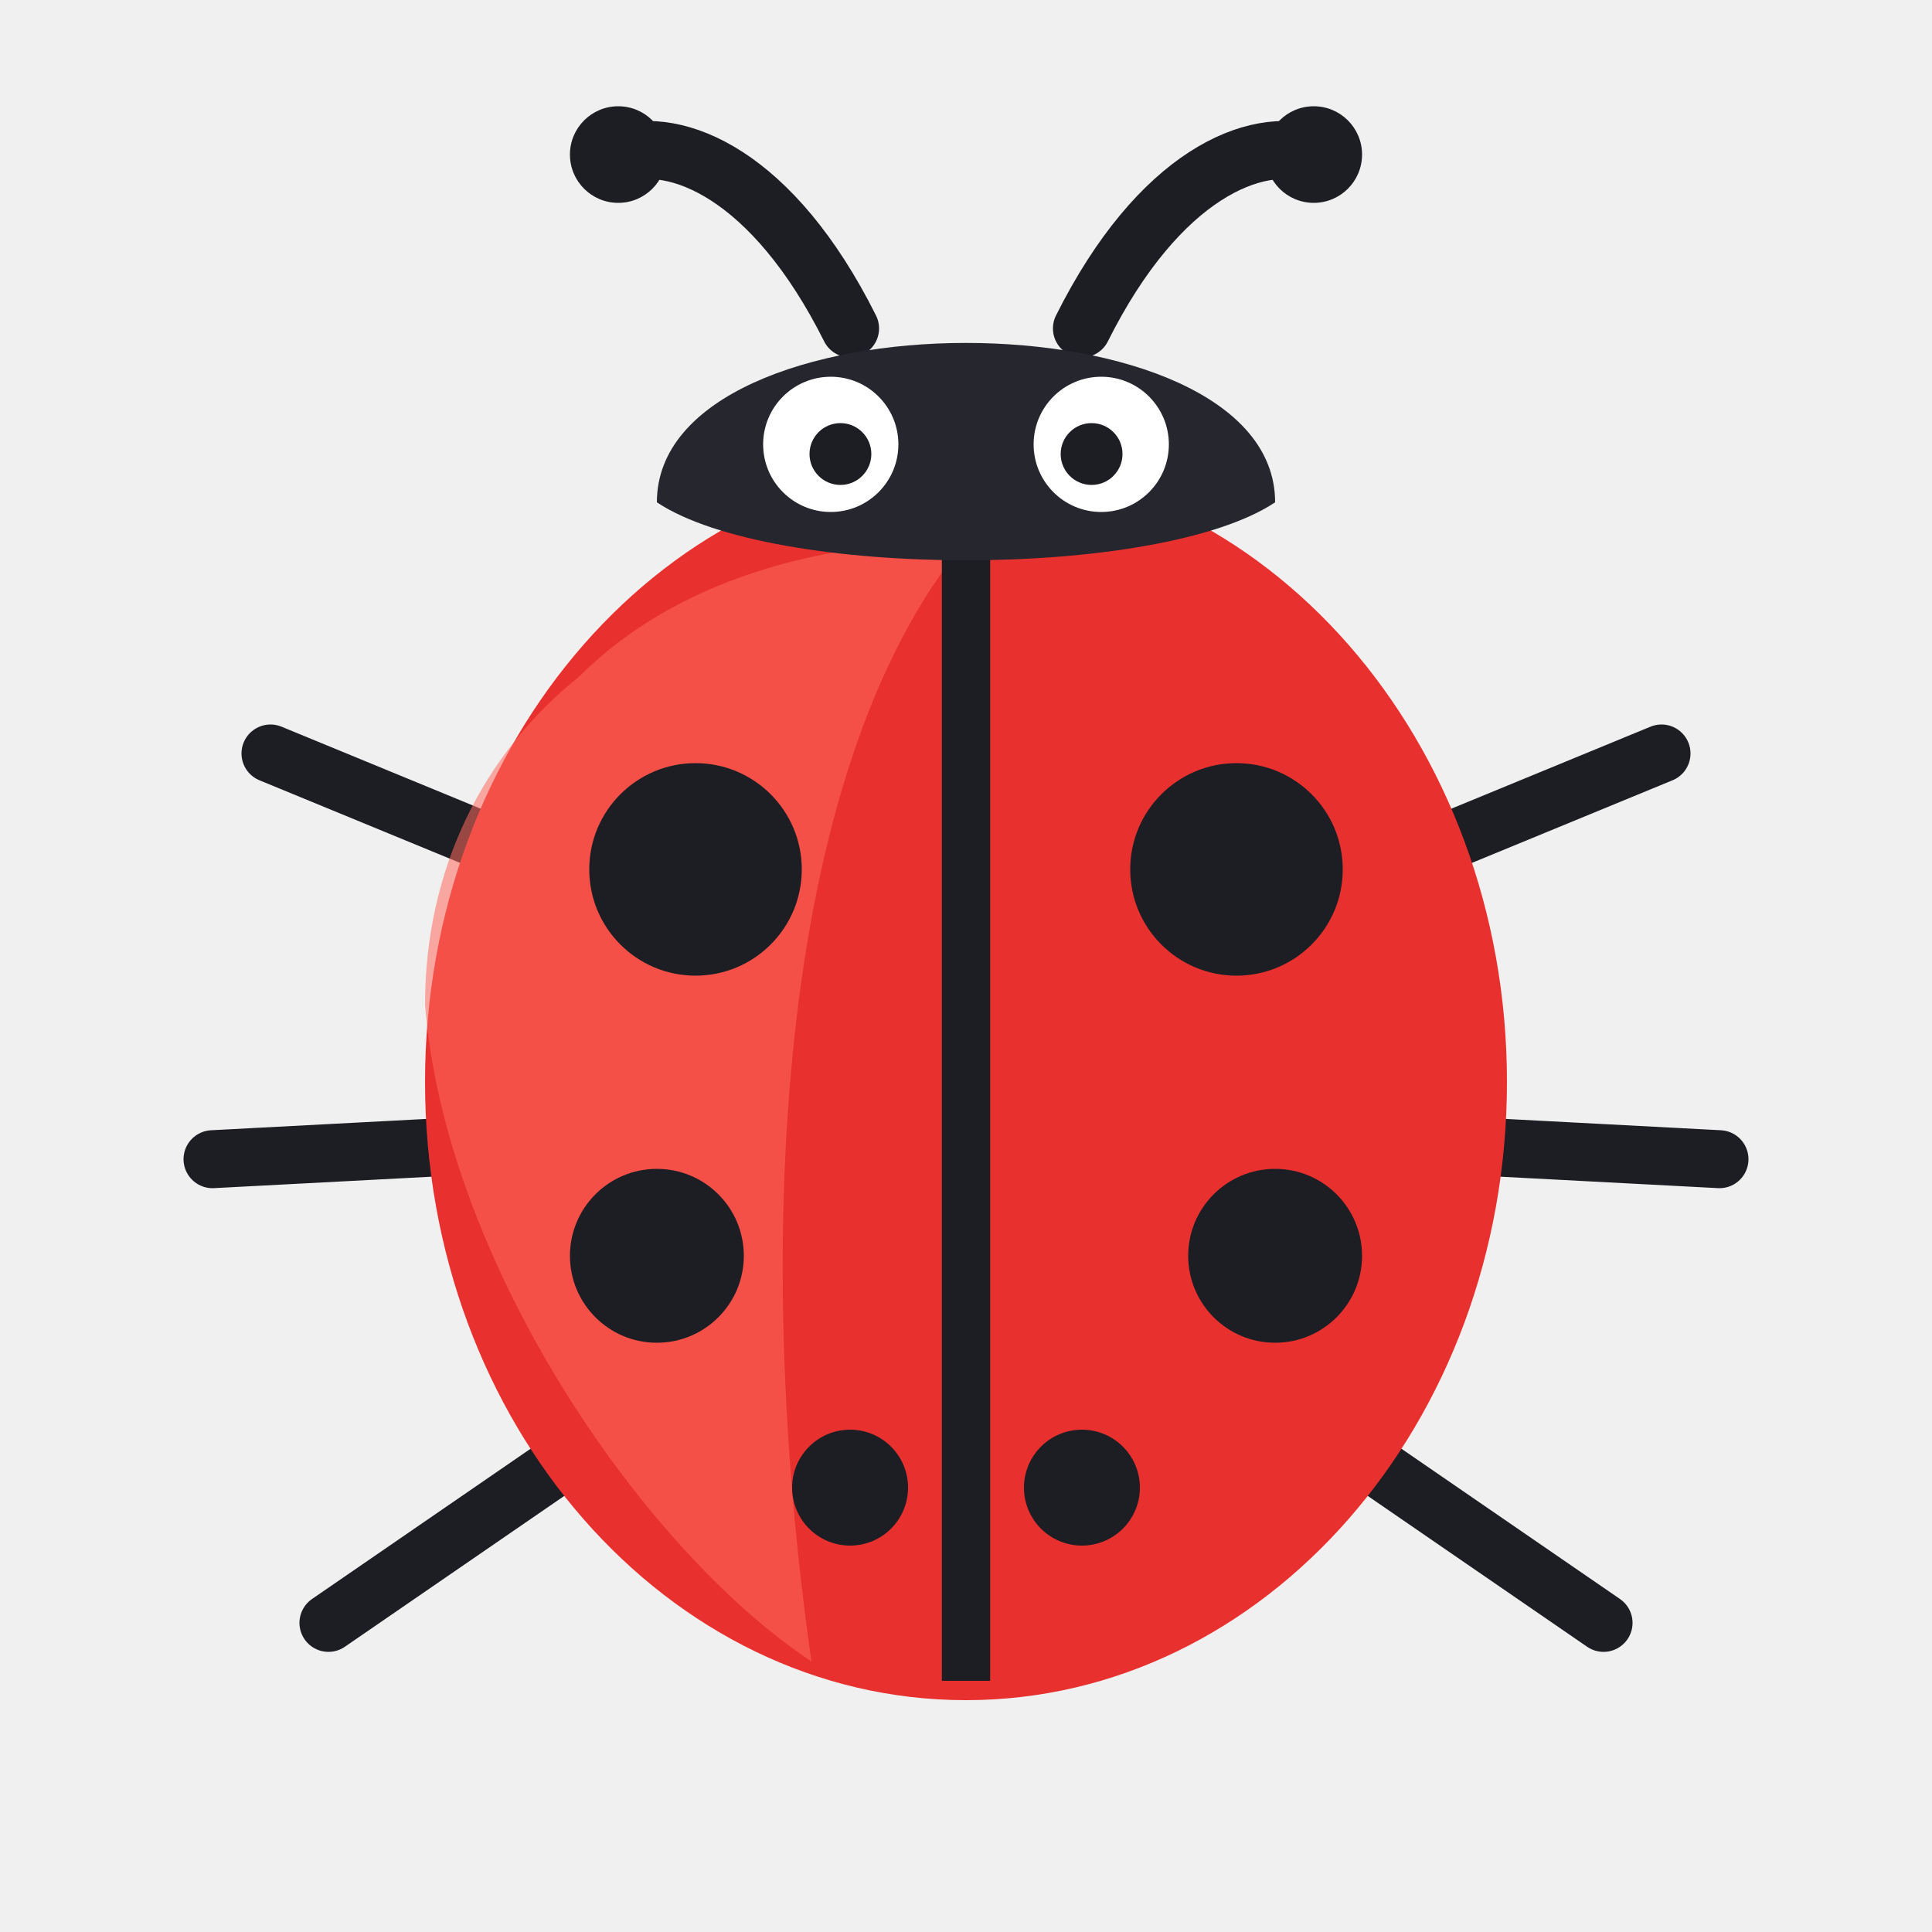
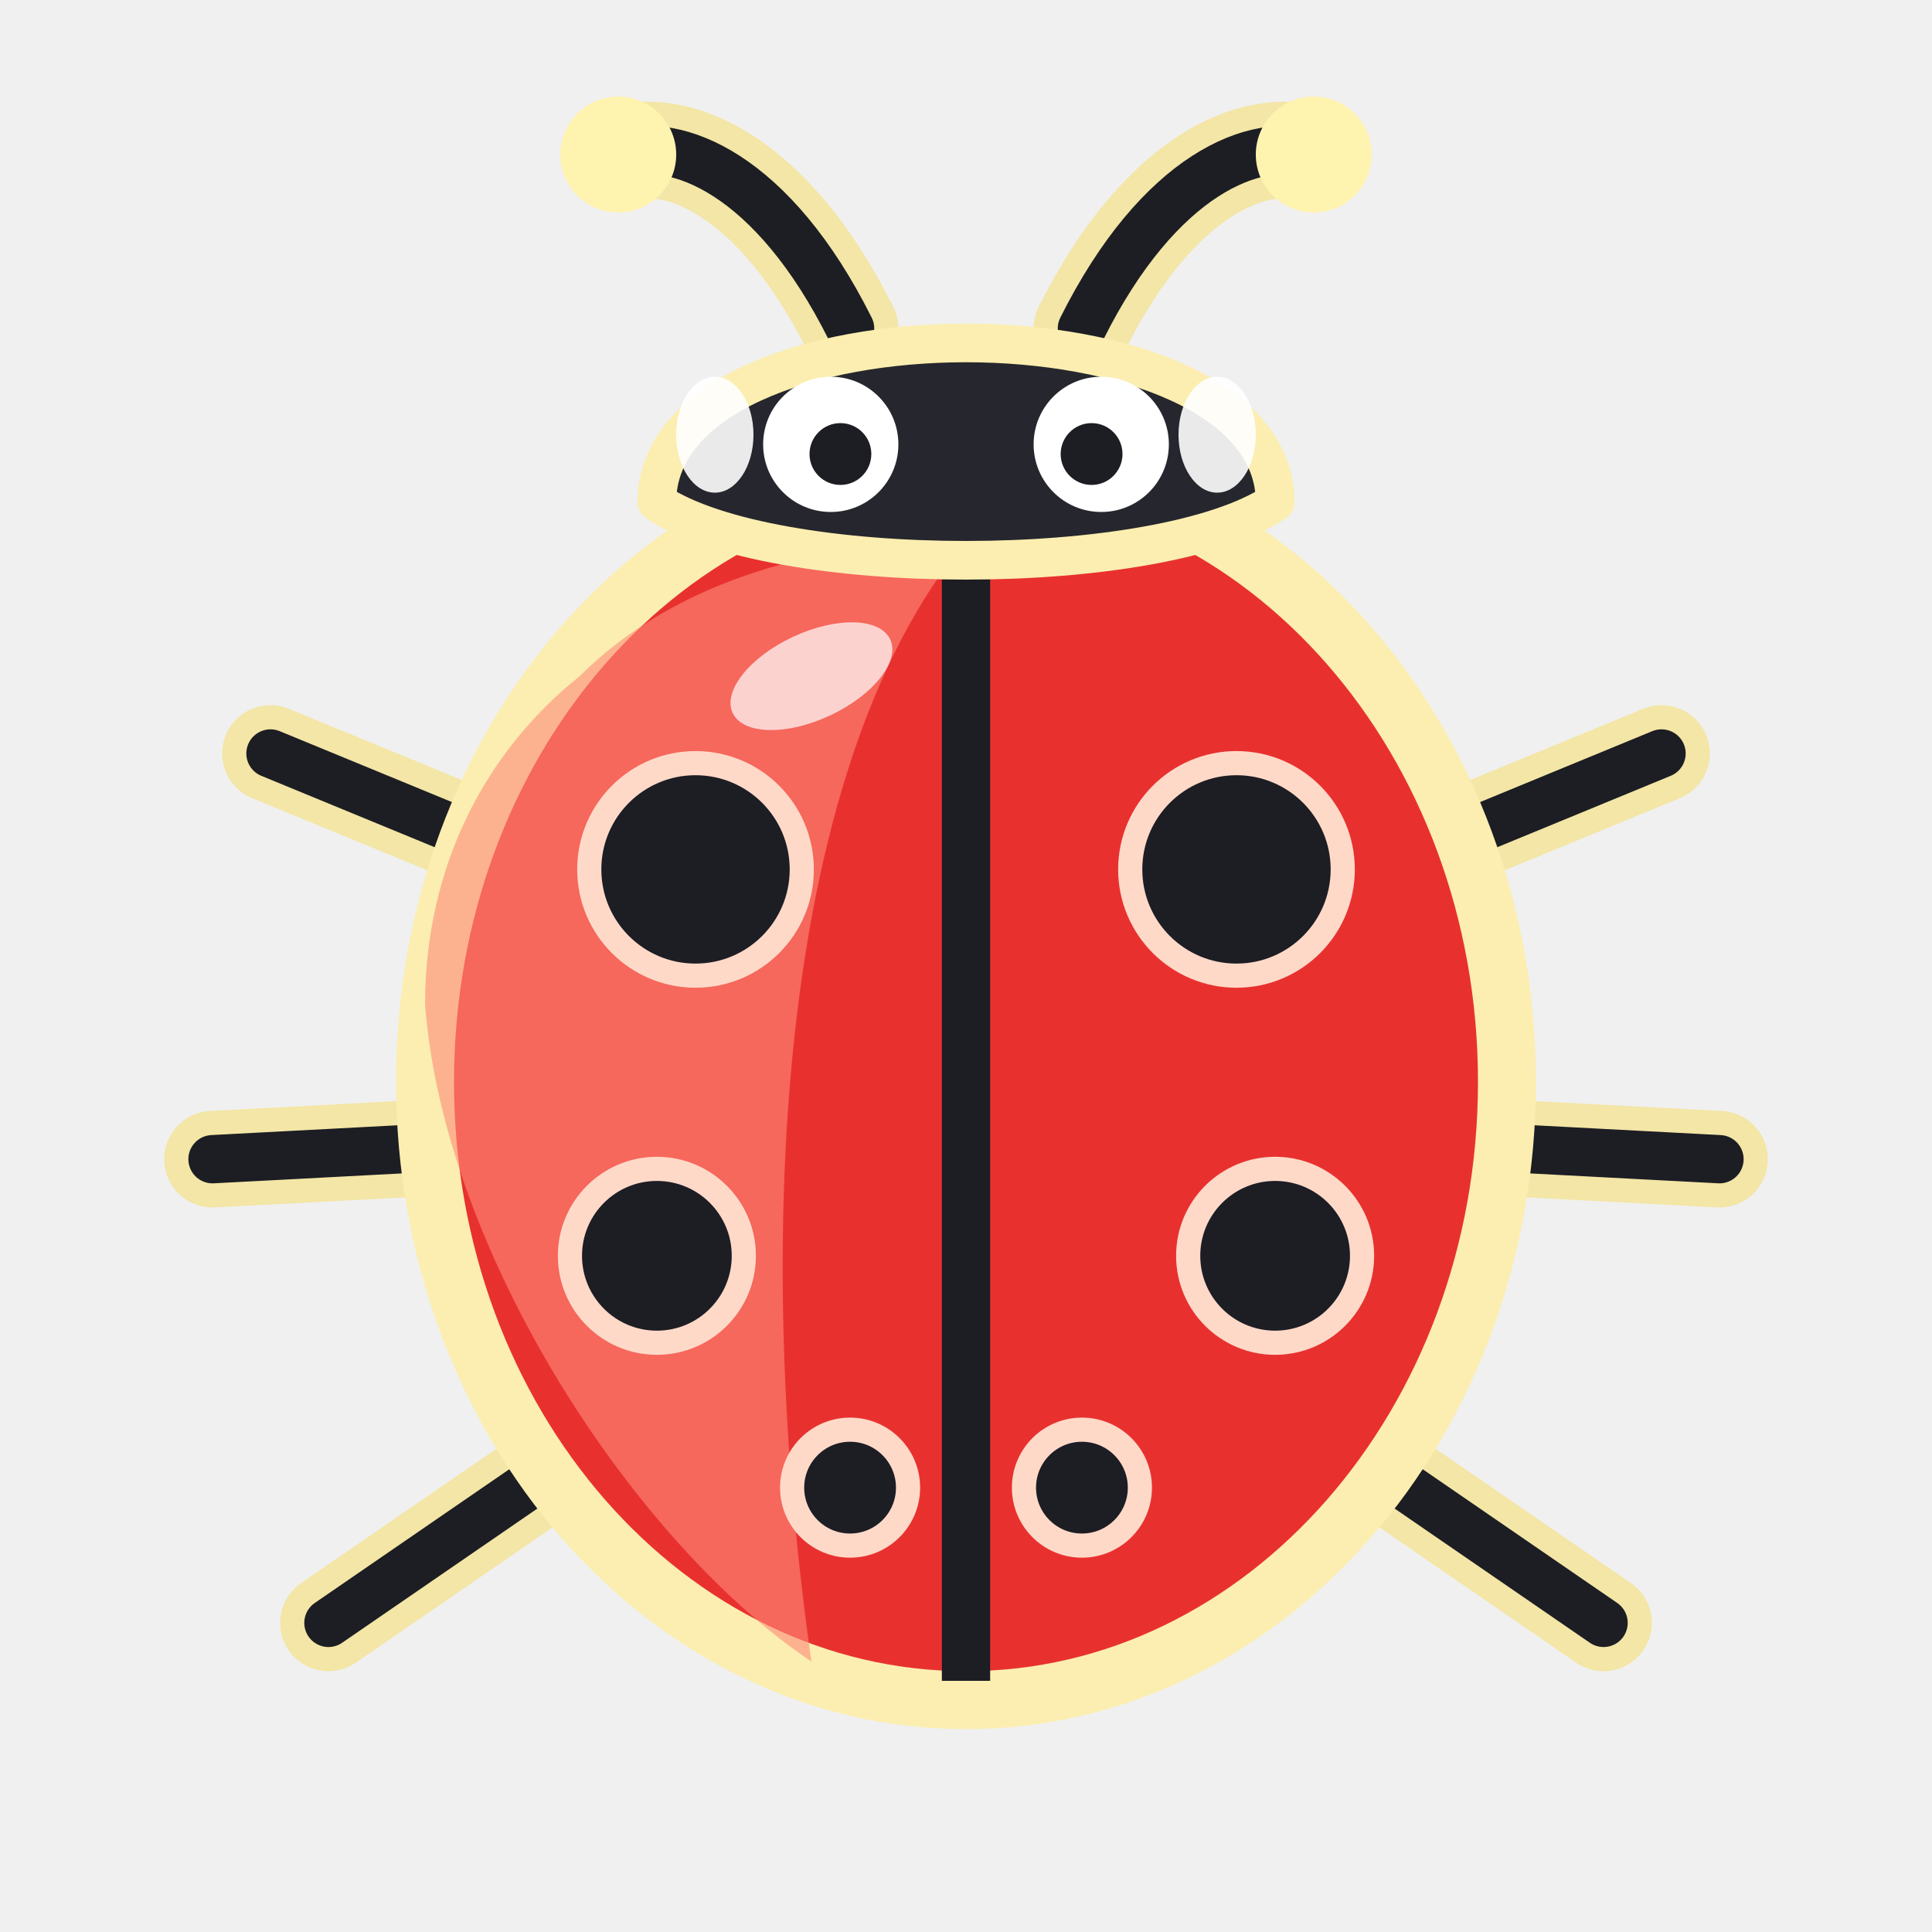
<svg xmlns="http://www.w3.org/2000/svg" width="200" height="200" viewBox="0 0 200 200">
-   <g stroke="#1d1d24" stroke-width="6" stroke-linecap="round" fill="none">
-     <path d="M62 92 L28 78" />
-     <path d="M60 118 L22 120" />
-     <path d="M66 146 L34 168" />
-     <path d="M138 92 L172 78" />
-     <path d="M140 118 L178 120" />
-     <path d="M134 146 L166 168" />
-     <path d="M88 34 C 80 18, 70 14, 64 16" />
-     <path d="M112 34 C 120 18, 130 14, 136 16" />
+   <g stroke-linecap="round" fill="none">
+     <g stroke="#f3e6a6" stroke-width="10">
+       <path d="M62 92 L28 78" />
+       <path d="M60 118 L22 120" />
+       <path d="M66 146 L34 168" />
+       <path d="M138 92 L172 78" />
+       <path d="M140 118 L178 120" />
+       <path d="M134 146 L166 168" />
+       <path d="M88 34 C 80 18, 70 14, 64 16" />
+       <path d="M112 34 C 120 18, 130 14, 136 16" />
+     </g>
+     <g stroke="#1d1d24" stroke-width="5">
+       <path d="M62 92 L28 78" />
+       <path d="M60 118 L22 120" />
+       <path d="M66 146 L34 168" />
+       <path d="M138 92 L172 78" />
+       <path d="M140 118 L178 120" />
+       <path d="M134 146 L166 168" />
+       <path d="M88 34 C 80 18, 70 14, 64 16" />
+       <path d="M112 34 C 120 18, 130 14, 136 16" />
+     </g>
  </g>
-   <circle cx="64" cy="16" r="5" fill="#1d1d24" />
-   <circle cx="136" cy="16" r="5" fill="#1d1d24" />
-   <ellipse cx="100" cy="112" rx="56" ry="64" fill="#e8312f" />
-   <path d="M60 70 C 70 60, 85 56, 100 56 C 80 80, 78 130, 84 172 C 66 160, 46 130, 44 104 C 44 90, 50 78, 60 70 Z" fill="#ff6a5c" opacity="0.55" />
+   <circle cx="64" cy="16" r="6" fill="#fff3b0" />
+   <circle cx="136" cy="16" r="6" fill="#fff3b0" />
+   <ellipse cx="100" cy="112" rx="56" ry="64" fill="#e8312f" stroke="#fbeeb0" stroke-width="6" />
+   <path d="M60 70 C 70 60, 85 56, 100 56 C 80 80, 78 130, 84 172 C 66 160, 46 130, 44 104 C 44 90, 50 78, 60 70 Z" fill="#ff8a7a" opacity="0.6" />
  <line x1="100" y1="52" x2="100" y2="174" stroke="#1d1d24" stroke-width="5" />
-   <circle cx="72" cy="90" r="11" fill="#1d1d24" />
-   <circle cx="128" cy="90" r="11" fill="#1d1d24" />
-   <circle cx="68" cy="130" r="9" fill="#1d1d24" />
-   <circle cx="132" cy="130" r="9" fill="#1d1d24" />
-   <circle cx="88" cy="154" r="6" fill="#1d1d24" />
-   <circle cx="112" cy="154" r="6" fill="#1d1d24" />
-   <path d="M68 52 C 68 30, 132 30, 132 52 C 120 60, 80 60, 68 52 Z" fill="#26262e" />
+   <g fill="#1d1d24" stroke="#ffd9c8" stroke-width="2.5">
+     <circle cx="72" cy="90" r="11" />
+     <circle cx="128" cy="90" r="11" />
+     <circle cx="68" cy="130" r="9" />
+     <circle cx="132" cy="130" r="9" />
+     <circle cx="88" cy="154" r="6" />
+     <circle cx="112" cy="154" r="6" />
+   </g>
+   <ellipse cx="84" cy="70" rx="9" ry="4.5" fill="#fff" opacity="0.7" transform="rotate(-25 84 70)" />
+   <path d="M68 52 C 68 30, 132 30, 132 52 C 120 60, 80 60, 68 52 Z" fill="#26262e" stroke="#fbeeb0" stroke-width="4" stroke-linejoin="round" />
+   <ellipse cx="74" cy="45" rx="4" ry="6" fill="#fff" opacity="0.9" />
+   <ellipse cx="126" cy="45" rx="4" ry="6" fill="#fff" opacity="0.9" />
  <circle cx="86" cy="46" r="7" fill="#fff" />
  <circle cx="114" cy="46" r="7" fill="#fff" />
  <circle cx="87" cy="47" r="3.2" fill="#1d1d24" />
  <circle cx="113" cy="47" r="3.2" fill="#1d1d24" />
</svg>
